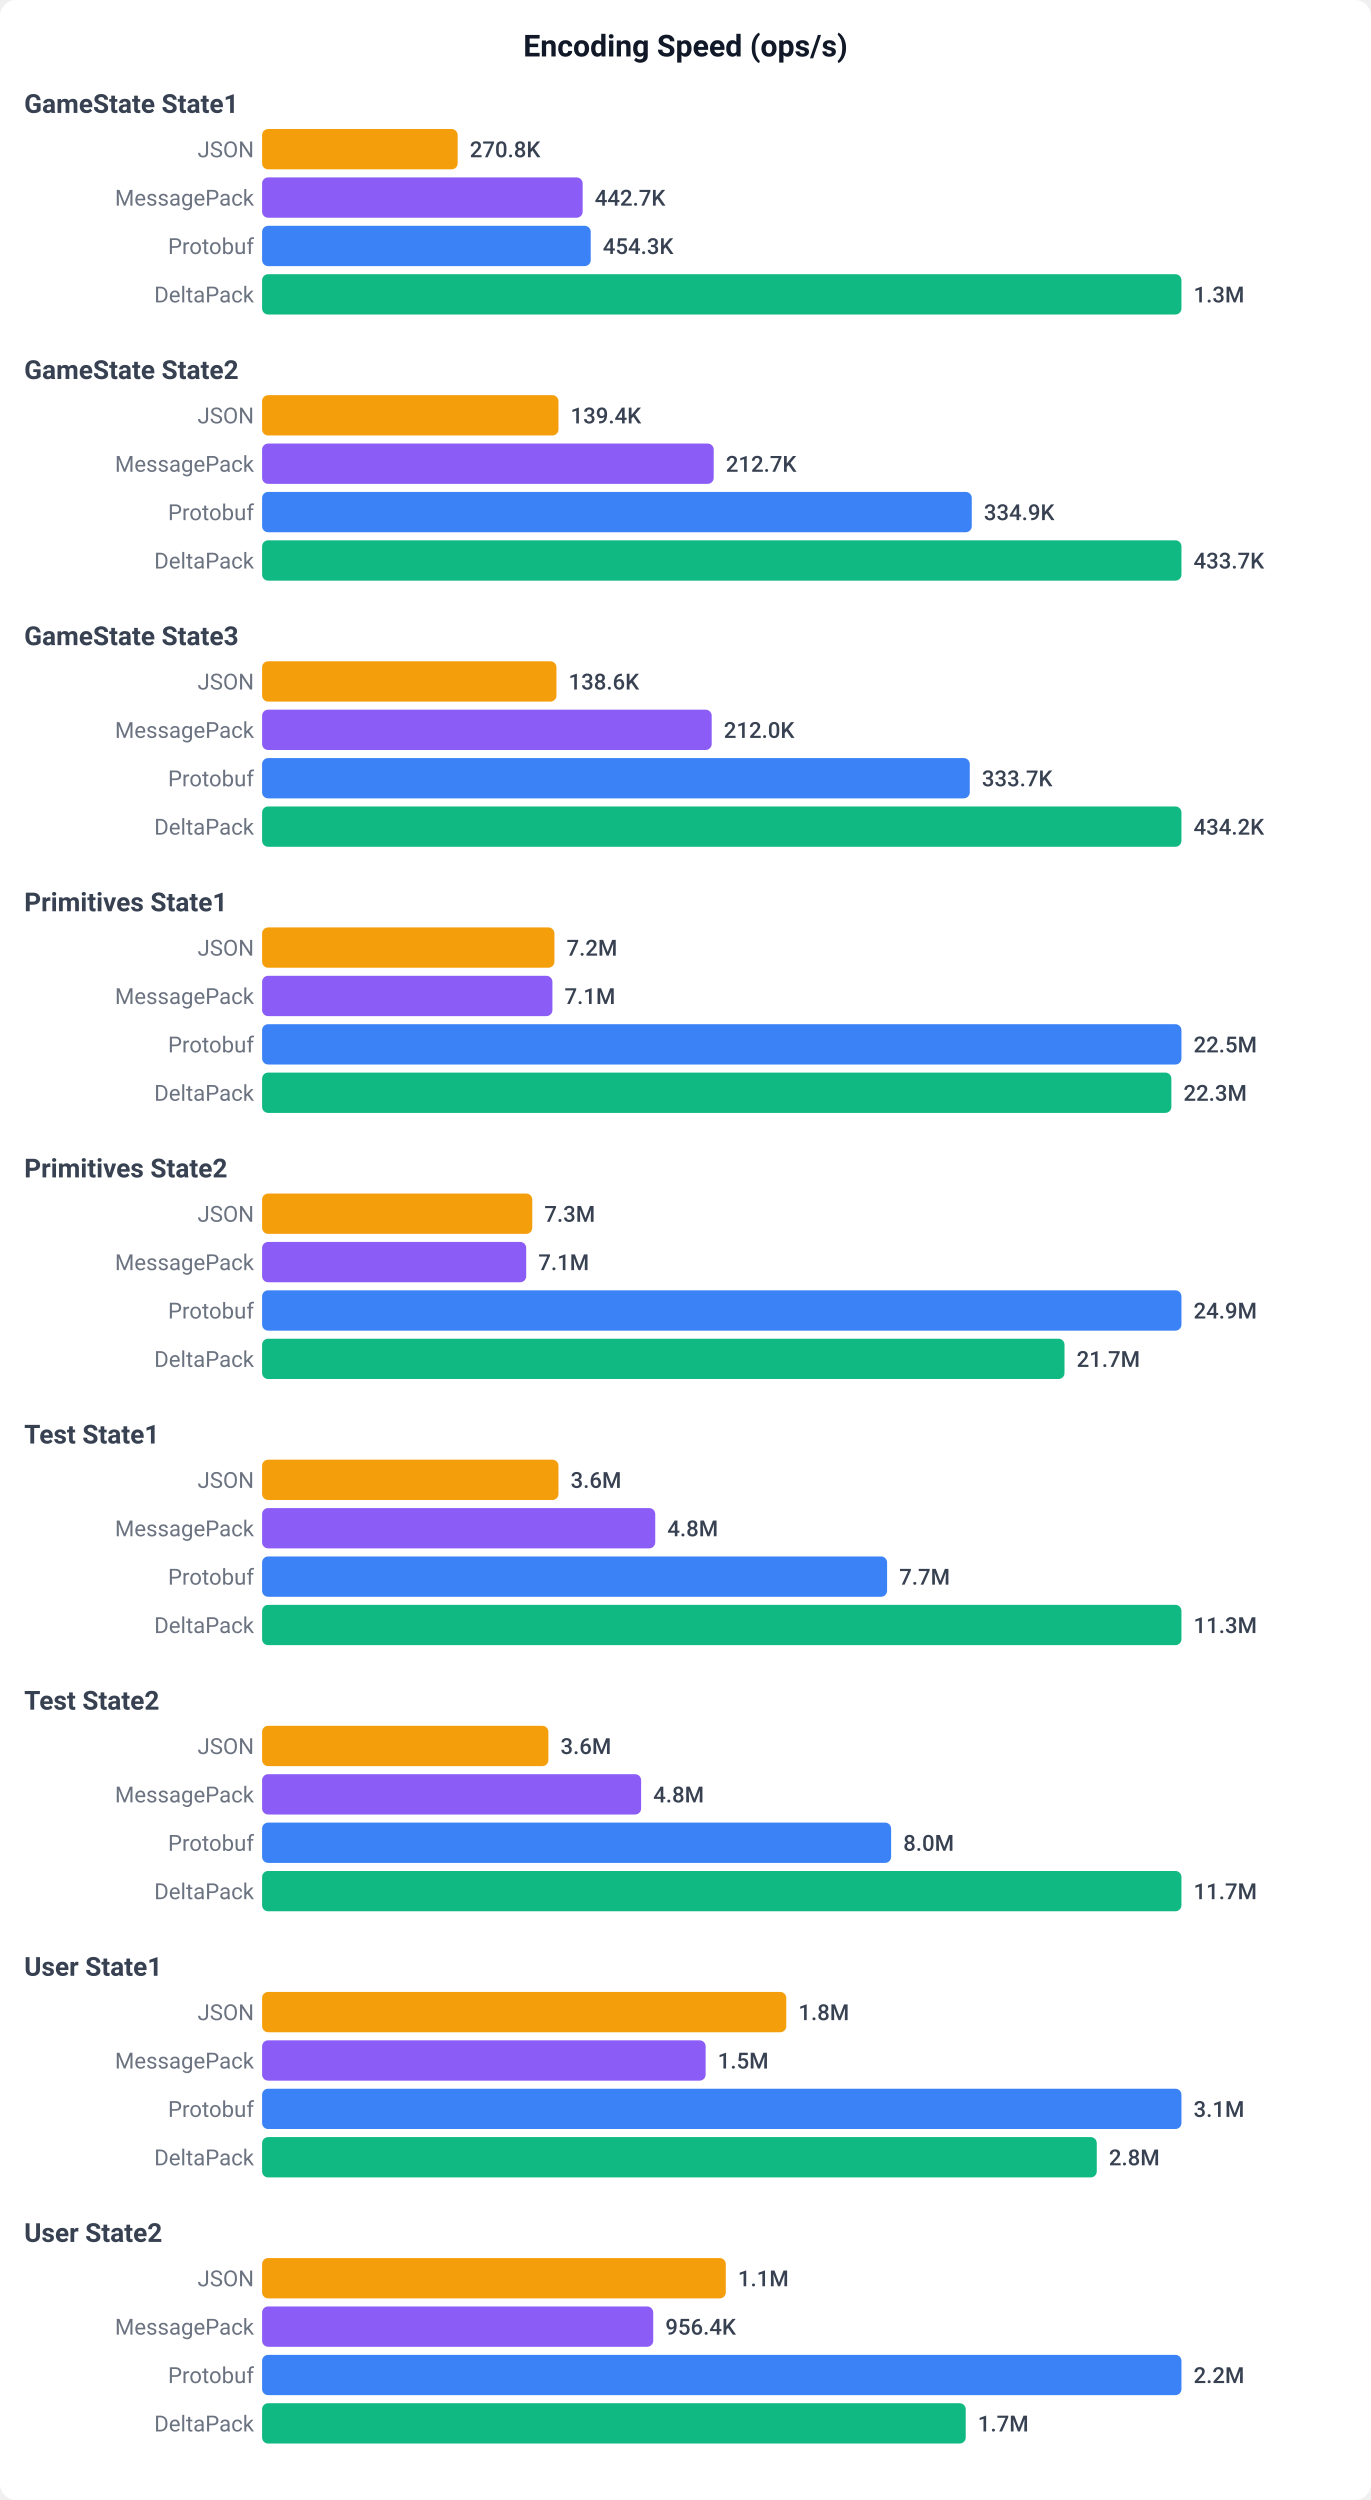
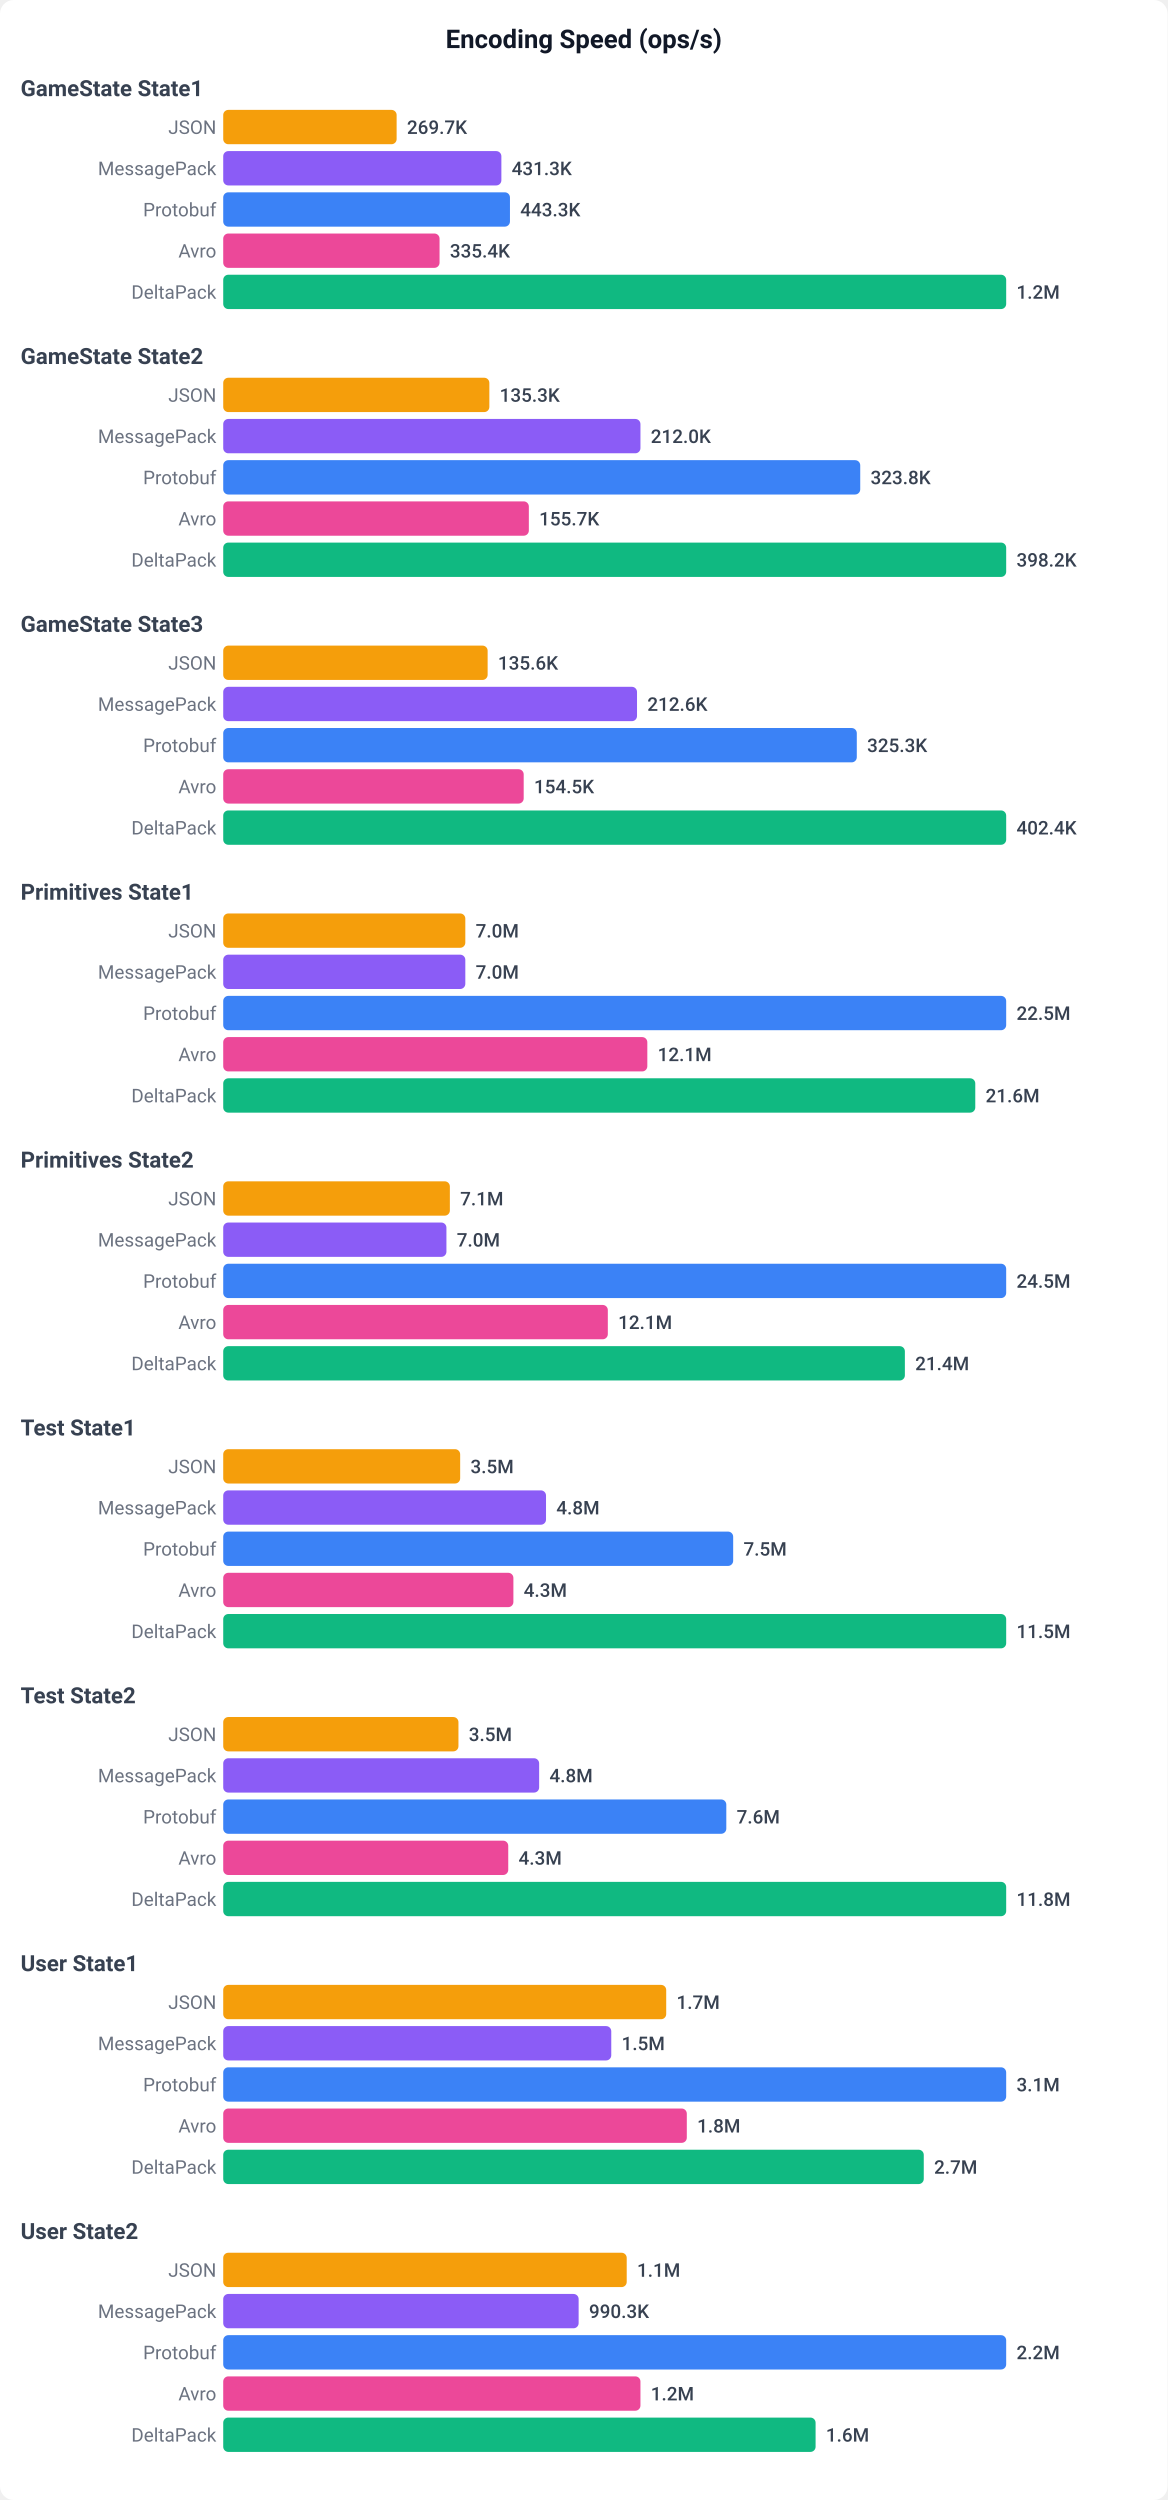
- <svg xmlns="http://www.w3.org/2000/svg" width="680" height="1240" viewBox="0 0 680 1240">
+ <svg xmlns="http://www.w3.org/2000/svg" width="680" height="1456" viewBox="0 0 680 1456">
  <style>
    text { font-family: -apple-system, BlinkMacSystemFont, "Segoe UI", Roboto, sans-serif; }
  </style>
-   <rect width="680" height="1240" fill="white" rx="8" />
+   <rect width="680" height="1456" fill="white" rx="8" />
  <text x="340" y="28" text-anchor="middle" font-size="15" font-weight="bold" fill="#111827">Encoding Speed (ops/s)</text>
  <text x="12" y="56" font-size="13" font-weight="600" fill="#374151">GameState State1</text>
  <text x="126" y="78" text-anchor="end" font-size="11" fill="#6b7280">JSON</text>
-   <rect x="130" y="64" width="97" height="20" fill="#f59e0b" rx="3" />
-   <text x="233" y="78" font-size="11" fill="#374151" font-weight="500">270.8K</text>
+   <rect x="130" y="64" width="101" height="20" fill="#f59e0b" rx="3" />
+   <text x="237" y="78" font-size="11" fill="#374151" font-weight="500">269.7K</text>
  <text x="126" y="102" text-anchor="end" font-size="11" fill="#6b7280">MessagePack</text>
-   <rect x="130" y="88" width="159" height="20" fill="#8b5cf6" rx="3" />
-   <text x="295" y="102" font-size="11" fill="#374151" font-weight="500">442.7K</text>
+   <rect x="130" y="88" width="162" height="20" fill="#8b5cf6" rx="3" />
+   <text x="298" y="102" font-size="11" fill="#374151" font-weight="500">431.3K</text>
  <text x="126" y="126" text-anchor="end" font-size="11" fill="#6b7280">Protobuf</text>
-   <rect x="130" y="112" width="163" height="20" fill="#3b82f6" rx="3" />
-   <text x="299" y="126" font-size="11" fill="#374151" font-weight="500">454.3K</text>
-   <text x="126" y="150" text-anchor="end" font-size="11" fill="#6b7280">DeltaPack</text>
-   <rect x="130" y="136" width="456" height="20" fill="#10b981" rx="3" />
-   <text x="592" y="150" font-size="11" fill="#374151" font-weight="500">1.3M</text>
-   <text x="12" y="188" font-size="13" font-weight="600" fill="#374151">GameState State2</text>
-   <text x="126" y="210" text-anchor="end" font-size="11" fill="#6b7280">JSON</text>
-   <rect x="130" y="196" width="147" height="20" fill="#f59e0b" rx="3" />
-   <text x="283" y="210" font-size="11" fill="#374151" font-weight="500">139.4K</text>
-   <text x="126" y="234" text-anchor="end" font-size="11" fill="#6b7280">MessagePack</text>
-   <rect x="130" y="220" width="224" height="20" fill="#8b5cf6" rx="3" />
-   <text x="360" y="234" font-size="11" fill="#374151" font-weight="500">212.7K</text>
-   <text x="126" y="258" text-anchor="end" font-size="11" fill="#6b7280">Protobuf</text>
-   <rect x="130" y="244" width="352" height="20" fill="#3b82f6" rx="3" />
-   <text x="488" y="258" font-size="11" fill="#374151" font-weight="500">334.9K</text>
-   <text x="126" y="282" text-anchor="end" font-size="11" fill="#6b7280">DeltaPack</text>
-   <rect x="130" y="268" width="456" height="20" fill="#10b981" rx="3" />
-   <text x="592" y="282" font-size="11" fill="#374151" font-weight="500">433.7K</text>
-   <text x="12" y="320" font-size="13" font-weight="600" fill="#374151">GameState State3</text>
-   <text x="126" y="342" text-anchor="end" font-size="11" fill="#6b7280">JSON</text>
-   <rect x="130" y="328" width="146" height="20" fill="#f59e0b" rx="3" />
-   <text x="282" y="342" font-size="11" fill="#374151" font-weight="500">138.6K</text>
-   <text x="126" y="366" text-anchor="end" font-size="11" fill="#6b7280">MessagePack</text>
-   <rect x="130" y="352" width="223" height="20" fill="#8b5cf6" rx="3" />
-   <text x="359" y="366" font-size="11" fill="#374151" font-weight="500">212.0K</text>
-   <text x="126" y="390" text-anchor="end" font-size="11" fill="#6b7280">Protobuf</text>
-   <rect x="130" y="376" width="351" height="20" fill="#3b82f6" rx="3" />
-   <text x="487" y="390" font-size="11" fill="#374151" font-weight="500">333.7K</text>
-   <text x="126" y="414" text-anchor="end" font-size="11" fill="#6b7280">DeltaPack</text>
-   <rect x="130" y="400" width="456" height="20" fill="#10b981" rx="3" />
-   <text x="592" y="414" font-size="11" fill="#374151" font-weight="500">434.2K</text>
-   <text x="12" y="452" font-size="13" font-weight="600" fill="#374151">Primitives State1</text>
-   <text x="126" y="474" text-anchor="end" font-size="11" fill="#6b7280">JSON</text>
-   <rect x="130" y="460" width="145" height="20" fill="#f59e0b" rx="3" />
-   <text x="281" y="474" font-size="11" fill="#374151" font-weight="500">7.2M</text>
-   <text x="126" y="498" text-anchor="end" font-size="11" fill="#6b7280">MessagePack</text>
-   <rect x="130" y="484" width="144" height="20" fill="#8b5cf6" rx="3" />
-   <text x="280" y="498" font-size="11" fill="#374151" font-weight="500">7.1M</text>
-   <text x="126" y="522" text-anchor="end" font-size="11" fill="#6b7280">Protobuf</text>
-   <rect x="130" y="508" width="456" height="20" fill="#3b82f6" rx="3" />
-   <text x="592" y="522" font-size="11" fill="#374151" font-weight="500">22.5M</text>
-   <text x="126" y="546" text-anchor="end" font-size="11" fill="#6b7280">DeltaPack</text>
-   <rect x="130" y="532" width="451" height="20" fill="#10b981" rx="3" />
-   <text x="587" y="546" font-size="11" fill="#374151" font-weight="500">22.3M</text>
-   <text x="12" y="584" font-size="13" font-weight="600" fill="#374151">Primitives State2</text>
-   <text x="126" y="606" text-anchor="end" font-size="11" fill="#6b7280">JSON</text>
-   <rect x="130" y="592" width="134" height="20" fill="#f59e0b" rx="3" />
-   <text x="270" y="606" font-size="11" fill="#374151" font-weight="500">7.3M</text>
-   <text x="126" y="630" text-anchor="end" font-size="11" fill="#6b7280">MessagePack</text>
-   <rect x="130" y="616" width="131" height="20" fill="#8b5cf6" rx="3" />
-   <text x="267" y="630" font-size="11" fill="#374151" font-weight="500">7.1M</text>
-   <text x="126" y="654" text-anchor="end" font-size="11" fill="#6b7280">Protobuf</text>
-   <rect x="130" y="640" width="456" height="20" fill="#3b82f6" rx="3" />
-   <text x="592" y="654" font-size="11" fill="#374151" font-weight="500">24.9M</text>
-   <text x="126" y="678" text-anchor="end" font-size="11" fill="#6b7280">DeltaPack</text>
-   <rect x="130" y="664" width="398" height="20" fill="#10b981" rx="3" />
-   <text x="534" y="678" font-size="11" fill="#374151" font-weight="500">21.7M</text>
-   <text x="12" y="716" font-size="13" font-weight="600" fill="#374151">Test State1</text>
-   <text x="126" y="738" text-anchor="end" font-size="11" fill="#6b7280">JSON</text>
-   <rect x="130" y="724" width="147" height="20" fill="#f59e0b" rx="3" />
-   <text x="283" y="738" font-size="11" fill="#374151" font-weight="500">3.6M</text>
-   <text x="126" y="762" text-anchor="end" font-size="11" fill="#6b7280">MessagePack</text>
-   <rect x="130" y="748" width="195" height="20" fill="#8b5cf6" rx="3" />
-   <text x="331" y="762" font-size="11" fill="#374151" font-weight="500">4.8M</text>
-   <text x="126" y="786" text-anchor="end" font-size="11" fill="#6b7280">Protobuf</text>
-   <rect x="130" y="772" width="310" height="20" fill="#3b82f6" rx="3" />
-   <text x="446" y="786" font-size="11" fill="#374151" font-weight="500">7.7M</text>
-   <text x="126" y="810" text-anchor="end" font-size="11" fill="#6b7280">DeltaPack</text>
-   <rect x="130" y="796" width="456" height="20" fill="#10b981" rx="3" />
-   <text x="592" y="810" font-size="11" fill="#374151" font-weight="500">11.3M</text>
-   <text x="12" y="848" font-size="13" font-weight="600" fill="#374151">Test State2</text>
-   <text x="126" y="870" text-anchor="end" font-size="11" fill="#6b7280">JSON</text>
-   <rect x="130" y="856" width="142" height="20" fill="#f59e0b" rx="3" />
-   <text x="278" y="870" font-size="11" fill="#374151" font-weight="500">3.6M</text>
-   <text x="126" y="894" text-anchor="end" font-size="11" fill="#6b7280">MessagePack</text>
-   <rect x="130" y="880" width="188" height="20" fill="#8b5cf6" rx="3" />
-   <text x="324" y="894" font-size="11" fill="#374151" font-weight="500">4.8M</text>
-   <text x="126" y="918" text-anchor="end" font-size="11" fill="#6b7280">Protobuf</text>
-   <rect x="130" y="904" width="312" height="20" fill="#3b82f6" rx="3" />
-   <text x="448" y="918" font-size="11" fill="#374151" font-weight="500">8.0M</text>
-   <text x="126" y="942" text-anchor="end" font-size="11" fill="#6b7280">DeltaPack</text>
-   <rect x="130" y="928" width="456" height="20" fill="#10b981" rx="3" />
-   <text x="592" y="942" font-size="11" fill="#374151" font-weight="500">11.7M</text>
-   <text x="12" y="980" font-size="13" font-weight="600" fill="#374151">User State1</text>
-   <text x="126" y="1002" text-anchor="end" font-size="11" fill="#6b7280">JSON</text>
-   <rect x="130" y="988" width="260" height="20" fill="#f59e0b" rx="3" />
-   <text x="396" y="1002" font-size="11" fill="#374151" font-weight="500">1.8M</text>
-   <text x="126" y="1026" text-anchor="end" font-size="11" fill="#6b7280">MessagePack</text>
-   <rect x="130" y="1012" width="220" height="20" fill="#8b5cf6" rx="3" />
-   <text x="356" y="1026" font-size="11" fill="#374151" font-weight="500">1.5M</text>
-   <text x="126" y="1050" text-anchor="end" font-size="11" fill="#6b7280">Protobuf</text>
-   <rect x="130" y="1036" width="456" height="20" fill="#3b82f6" rx="3" />
-   <text x="592" y="1050" font-size="11" fill="#374151" font-weight="500">3.1M</text>
-   <text x="126" y="1074" text-anchor="end" font-size="11" fill="#6b7280">DeltaPack</text>
-   <rect x="130" y="1060" width="414" height="20" fill="#10b981" rx="3" />
-   <text x="550" y="1074" font-size="11" fill="#374151" font-weight="500">2.8M</text>
-   <text x="12" y="1112" font-size="13" font-weight="600" fill="#374151">User State2</text>
-   <text x="126" y="1134" text-anchor="end" font-size="11" fill="#6b7280">JSON</text>
-   <rect x="130" y="1120" width="230" height="20" fill="#f59e0b" rx="3" />
-   <text x="366" y="1134" font-size="11" fill="#374151" font-weight="500">1.1M</text>
-   <text x="126" y="1158" text-anchor="end" font-size="11" fill="#6b7280">MessagePack</text>
-   <rect x="130" y="1144" width="194" height="20" fill="#8b5cf6" rx="3" />
-   <text x="330" y="1158" font-size="11" fill="#374151" font-weight="500">956.4K</text>
-   <text x="126" y="1182" text-anchor="end" font-size="11" fill="#6b7280">Protobuf</text>
-   <rect x="130" y="1168" width="456" height="20" fill="#3b82f6" rx="3" />
-   <text x="592" y="1182" font-size="11" fill="#374151" font-weight="500">2.2M</text>
-   <text x="126" y="1206" text-anchor="end" font-size="11" fill="#6b7280">DeltaPack</text>
-   <rect x="130" y="1192" width="349" height="20" fill="#10b981" rx="3" />
-   <text x="485" y="1206" font-size="11" fill="#374151" font-weight="500">1.7M</text>
+   <rect x="130" y="112" width="167" height="20" fill="#3b82f6" rx="3" />
+   <text x="303" y="126" font-size="11" fill="#374151" font-weight="500">443.3K</text>
+   <text x="126" y="150" text-anchor="end" font-size="11" fill="#6b7280">Avro</text>
+   <rect x="130" y="136" width="126" height="20" fill="#ec4899" rx="3" />
+   <text x="262" y="150" font-size="11" fill="#374151" font-weight="500">335.4K</text>
+   <text x="126" y="174" text-anchor="end" font-size="11" fill="#6b7280">DeltaPack</text>
+   <rect x="130" y="160" width="456" height="20" fill="#10b981" rx="3" />
+   <text x="592" y="174" font-size="11" fill="#374151" font-weight="500">1.2M</text>
+   <text x="12" y="212" font-size="13" font-weight="600" fill="#374151">GameState State2</text>
+   <text x="126" y="234" text-anchor="end" font-size="11" fill="#6b7280">JSON</text>
+   <rect x="130" y="220" width="155" height="20" fill="#f59e0b" rx="3" />
+   <text x="291" y="234" font-size="11" fill="#374151" font-weight="500">135.3K</text>
+   <text x="126" y="258" text-anchor="end" font-size="11" fill="#6b7280">MessagePack</text>
+   <rect x="130" y="244" width="243" height="20" fill="#8b5cf6" rx="3" />
+   <text x="379" y="258" font-size="11" fill="#374151" font-weight="500">212.0K</text>
+   <text x="126" y="282" text-anchor="end" font-size="11" fill="#6b7280">Protobuf</text>
+   <rect x="130" y="268" width="371" height="20" fill="#3b82f6" rx="3" />
+   <text x="507" y="282" font-size="11" fill="#374151" font-weight="500">323.8K</text>
+   <text x="126" y="306" text-anchor="end" font-size="11" fill="#6b7280">Avro</text>
+   <rect x="130" y="292" width="178" height="20" fill="#ec4899" rx="3" />
+   <text x="314" y="306" font-size="11" fill="#374151" font-weight="500">155.7K</text>
+   <text x="126" y="330" text-anchor="end" font-size="11" fill="#6b7280">DeltaPack</text>
+   <rect x="130" y="316" width="456" height="20" fill="#10b981" rx="3" />
+   <text x="592" y="330" font-size="11" fill="#374151" font-weight="500">398.2K</text>
+   <text x="12" y="368" font-size="13" font-weight="600" fill="#374151">GameState State3</text>
+   <text x="126" y="390" text-anchor="end" font-size="11" fill="#6b7280">JSON</text>
+   <rect x="130" y="376" width="154" height="20" fill="#f59e0b" rx="3" />
+   <text x="290" y="390" font-size="11" fill="#374151" font-weight="500">135.6K</text>
+   <text x="126" y="414" text-anchor="end" font-size="11" fill="#6b7280">MessagePack</text>
+   <rect x="130" y="400" width="241" height="20" fill="#8b5cf6" rx="3" />
+   <text x="377" y="414" font-size="11" fill="#374151" font-weight="500">212.6K</text>
+   <text x="126" y="438" text-anchor="end" font-size="11" fill="#6b7280">Protobuf</text>
+   <rect x="130" y="424" width="369" height="20" fill="#3b82f6" rx="3" />
+   <text x="505" y="438" font-size="11" fill="#374151" font-weight="500">325.3K</text>
+   <text x="126" y="462" text-anchor="end" font-size="11" fill="#6b7280">Avro</text>
+   <rect x="130" y="448" width="175" height="20" fill="#ec4899" rx="3" />
+   <text x="311" y="462" font-size="11" fill="#374151" font-weight="500">154.5K</text>
+   <text x="126" y="486" text-anchor="end" font-size="11" fill="#6b7280">DeltaPack</text>
+   <rect x="130" y="472" width="456" height="20" fill="#10b981" rx="3" />
+   <text x="592" y="486" font-size="11" fill="#374151" font-weight="500">402.4K</text>
+   <text x="12" y="524" font-size="13" font-weight="600" fill="#374151">Primitives State1</text>
+   <text x="126" y="546" text-anchor="end" font-size="11" fill="#6b7280">JSON</text>
+   <rect x="130" y="532" width="141" height="20" fill="#f59e0b" rx="3" />
+   <text x="277" y="546" font-size="11" fill="#374151" font-weight="500">7.0M</text>
+   <text x="126" y="570" text-anchor="end" font-size="11" fill="#6b7280">MessagePack</text>
+   <rect x="130" y="556" width="141" height="20" fill="#8b5cf6" rx="3" />
+   <text x="277" y="570" font-size="11" fill="#374151" font-weight="500">7.0M</text>
+   <text x="126" y="594" text-anchor="end" font-size="11" fill="#6b7280">Protobuf</text>
+   <rect x="130" y="580" width="456" height="20" fill="#3b82f6" rx="3" />
+   <text x="592" y="594" font-size="11" fill="#374151" font-weight="500">22.5M</text>
+   <text x="126" y="618" text-anchor="end" font-size="11" fill="#6b7280">Avro</text>
+   <rect x="130" y="604" width="247" height="20" fill="#ec4899" rx="3" />
+   <text x="383" y="618" font-size="11" fill="#374151" font-weight="500">12.1M</text>
+   <text x="126" y="642" text-anchor="end" font-size="11" fill="#6b7280">DeltaPack</text>
+   <rect x="130" y="628" width="438" height="20" fill="#10b981" rx="3" />
+   <text x="574" y="642" font-size="11" fill="#374151" font-weight="500">21.6M</text>
+   <text x="12" y="680" font-size="13" font-weight="600" fill="#374151">Primitives State2</text>
+   <text x="126" y="702" text-anchor="end" font-size="11" fill="#6b7280">JSON</text>
+   <rect x="130" y="688" width="132" height="20" fill="#f59e0b" rx="3" />
+   <text x="268" y="702" font-size="11" fill="#374151" font-weight="500">7.1M</text>
+   <text x="126" y="726" text-anchor="end" font-size="11" fill="#6b7280">MessagePack</text>
+   <rect x="130" y="712" width="130" height="20" fill="#8b5cf6" rx="3" />
+   <text x="266" y="726" font-size="11" fill="#374151" font-weight="500">7.0M</text>
+   <text x="126" y="750" text-anchor="end" font-size="11" fill="#6b7280">Protobuf</text>
+   <rect x="130" y="736" width="456" height="20" fill="#3b82f6" rx="3" />
+   <text x="592" y="750" font-size="11" fill="#374151" font-weight="500">24.5M</text>
+   <text x="126" y="774" text-anchor="end" font-size="11" fill="#6b7280">Avro</text>
+   <rect x="130" y="760" width="224" height="20" fill="#ec4899" rx="3" />
+   <text x="360" y="774" font-size="11" fill="#374151" font-weight="500">12.1M</text>
+   <text x="126" y="798" text-anchor="end" font-size="11" fill="#6b7280">DeltaPack</text>
+   <rect x="130" y="784" width="397" height="20" fill="#10b981" rx="3" />
+   <text x="533" y="798" font-size="11" fill="#374151" font-weight="500">21.4M</text>
+   <text x="12" y="836" font-size="13" font-weight="600" fill="#374151">Test State1</text>
+   <text x="126" y="858" text-anchor="end" font-size="11" fill="#6b7280">JSON</text>
+   <rect x="130" y="844" width="138" height="20" fill="#f59e0b" rx="3" />
+   <text x="274" y="858" font-size="11" fill="#374151" font-weight="500">3.5M</text>
+   <text x="126" y="882" text-anchor="end" font-size="11" fill="#6b7280">MessagePack</text>
+   <rect x="130" y="868" width="188" height="20" fill="#8b5cf6" rx="3" />
+   <text x="324" y="882" font-size="11" fill="#374151" font-weight="500">4.8M</text>
+   <text x="126" y="906" text-anchor="end" font-size="11" fill="#6b7280">Protobuf</text>
+   <rect x="130" y="892" width="297" height="20" fill="#3b82f6" rx="3" />
+   <text x="433" y="906" font-size="11" fill="#374151" font-weight="500">7.5M</text>
+   <text x="126" y="930" text-anchor="end" font-size="11" fill="#6b7280">Avro</text>
+   <rect x="130" y="916" width="169" height="20" fill="#ec4899" rx="3" />
+   <text x="305" y="930" font-size="11" fill="#374151" font-weight="500">4.3M</text>
+   <text x="126" y="954" text-anchor="end" font-size="11" fill="#6b7280">DeltaPack</text>
+   <rect x="130" y="940" width="456" height="20" fill="#10b981" rx="3" />
+   <text x="592" y="954" font-size="11" fill="#374151" font-weight="500">11.5M</text>
+   <text x="12" y="992" font-size="13" font-weight="600" fill="#374151">Test State2</text>
+   <text x="126" y="1014" text-anchor="end" font-size="11" fill="#6b7280">JSON</text>
+   <rect x="130" y="1000" width="137" height="20" fill="#f59e0b" rx="3" />
+   <text x="273" y="1014" font-size="11" fill="#374151" font-weight="500">3.5M</text>
+   <text x="126" y="1038" text-anchor="end" font-size="11" fill="#6b7280">MessagePack</text>
+   <rect x="130" y="1024" width="184" height="20" fill="#8b5cf6" rx="3" />
+   <text x="320" y="1038" font-size="11" fill="#374151" font-weight="500">4.8M</text>
+   <text x="126" y="1062" text-anchor="end" font-size="11" fill="#6b7280">Protobuf</text>
+   <rect x="130" y="1048" width="293" height="20" fill="#3b82f6" rx="3" />
+   <text x="429" y="1062" font-size="11" fill="#374151" font-weight="500">7.6M</text>
+   <text x="126" y="1086" text-anchor="end" font-size="11" fill="#6b7280">Avro</text>
+   <rect x="130" y="1072" width="166" height="20" fill="#ec4899" rx="3" />
+   <text x="302" y="1086" font-size="11" fill="#374151" font-weight="500">4.3M</text>
+   <text x="126" y="1110" text-anchor="end" font-size="11" fill="#6b7280">DeltaPack</text>
+   <rect x="130" y="1096" width="456" height="20" fill="#10b981" rx="3" />
+   <text x="592" y="1110" font-size="11" fill="#374151" font-weight="500">11.8M</text>
+   <text x="12" y="1148" font-size="13" font-weight="600" fill="#374151">User State1</text>
+   <text x="126" y="1170" text-anchor="end" font-size="11" fill="#6b7280">JSON</text>
+   <rect x="130" y="1156" width="258" height="20" fill="#f59e0b" rx="3" />
+   <text x="394" y="1170" font-size="11" fill="#374151" font-weight="500">1.7M</text>
+   <text x="126" y="1194" text-anchor="end" font-size="11" fill="#6b7280">MessagePack</text>
+   <rect x="130" y="1180" width="226" height="20" fill="#8b5cf6" rx="3" />
+   <text x="362" y="1194" font-size="11" fill="#374151" font-weight="500">1.5M</text>
+   <text x="126" y="1218" text-anchor="end" font-size="11" fill="#6b7280">Protobuf</text>
+   <rect x="130" y="1204" width="456" height="20" fill="#3b82f6" rx="3" />
+   <text x="592" y="1218" font-size="11" fill="#374151" font-weight="500">3.1M</text>
+   <text x="126" y="1242" text-anchor="end" font-size="11" fill="#6b7280">Avro</text>
+   <rect x="130" y="1228" width="270" height="20" fill="#ec4899" rx="3" />
+   <text x="406" y="1242" font-size="11" fill="#374151" font-weight="500">1.8M</text>
+   <text x="126" y="1266" text-anchor="end" font-size="11" fill="#6b7280">DeltaPack</text>
+   <rect x="130" y="1252" width="408" height="20" fill="#10b981" rx="3" />
+   <text x="544" y="1266" font-size="11" fill="#374151" font-weight="500">2.7M</text>
+   <text x="12" y="1304" font-size="13" font-weight="600" fill="#374151">User State2</text>
+   <text x="126" y="1326" text-anchor="end" font-size="11" fill="#6b7280">JSON</text>
+   <rect x="130" y="1312" width="235" height="20" fill="#f59e0b" rx="3" />
+   <text x="371" y="1326" font-size="11" fill="#374151" font-weight="500">1.1M</text>
+   <text x="126" y="1350" text-anchor="end" font-size="11" fill="#6b7280">MessagePack</text>
+   <rect x="130" y="1336" width="207" height="20" fill="#8b5cf6" rx="3" />
+   <text x="343" y="1350" font-size="11" fill="#374151" font-weight="500">990.3K</text>
+   <text x="126" y="1374" text-anchor="end" font-size="11" fill="#6b7280">Protobuf</text>
+   <rect x="130" y="1360" width="456" height="20" fill="#3b82f6" rx="3" />
+   <text x="592" y="1374" font-size="11" fill="#374151" font-weight="500">2.2M</text>
+   <text x="126" y="1398" text-anchor="end" font-size="11" fill="#6b7280">Avro</text>
+   <rect x="130" y="1384" width="243" height="20" fill="#ec4899" rx="3" />
+   <text x="379" y="1398" font-size="11" fill="#374151" font-weight="500">1.2M</text>
+   <text x="126" y="1422" text-anchor="end" font-size="11" fill="#6b7280">DeltaPack</text>
+   <rect x="130" y="1408" width="345" height="20" fill="#10b981" rx="3" />
+   <text x="481" y="1422" font-size="11" fill="#374151" font-weight="500">1.6M</text>
</svg>
